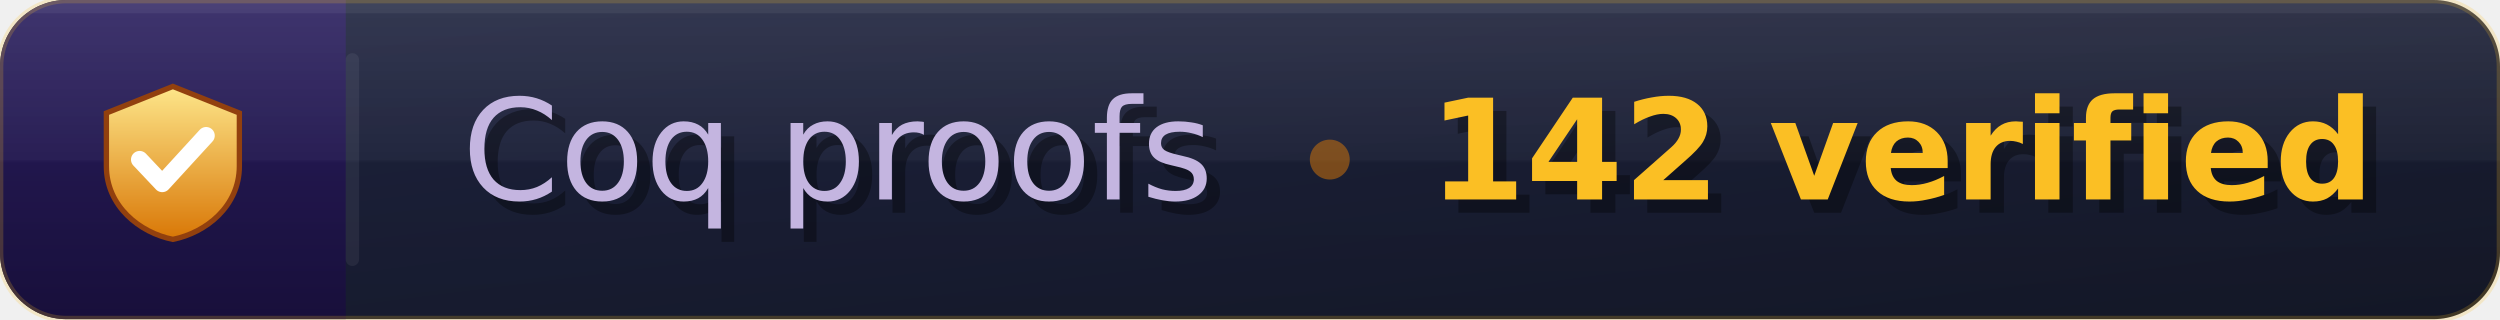
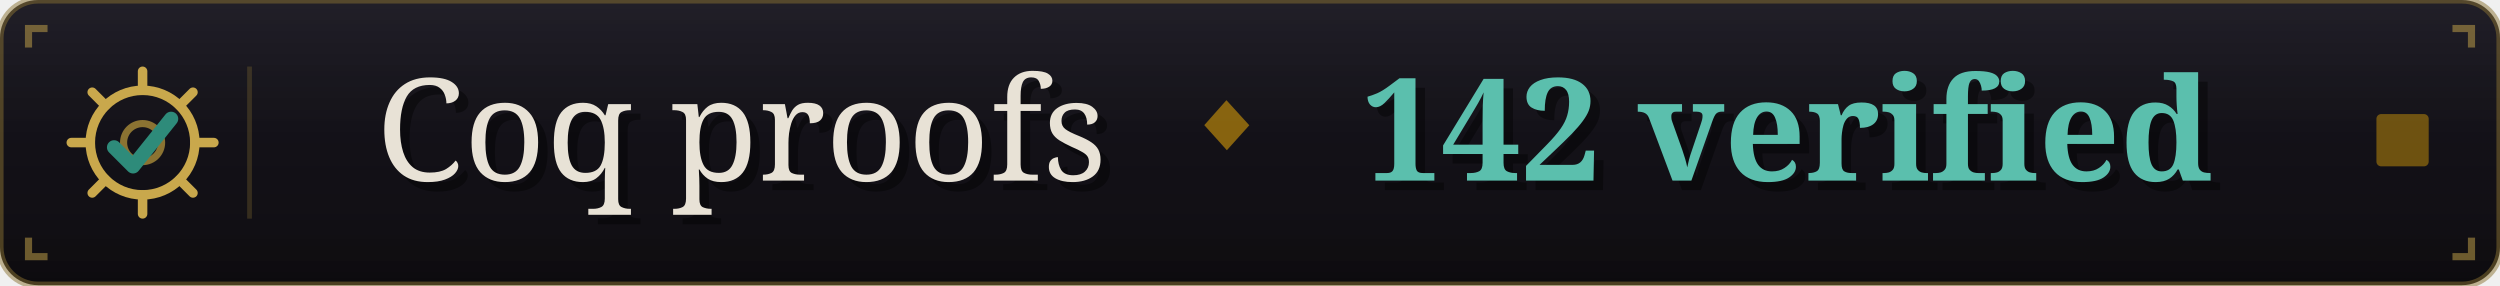
- <svg xmlns="http://www.w3.org/2000/svg" width="188" height="24" role="img" aria-label="Coq proofs: 142 verified">
+ <svg xmlns="http://www.w3.org/2000/svg" width="263" height="30" role="img" aria-label="Coq proofs: 142 verified">
  <defs>
-     <linearGradient id="bg" x1="0" y1="0" x2="1" y2="1">
-       <stop offset="0%" stop-color="#1e2340" />
-       <stop offset="100%" stop-color="#151929" />
-     </linearGradient>
-     <linearGradient id="icon-bg" x1="0" y1="0" x2="0" y2="1">
-       <stop offset="0%" stop-color="#2a1f5e" />
-       <stop offset="100%" stop-color="#1a1040" />
-     </linearGradient>
-     <linearGradient id="gold" x1="0" y1="0" x2="0" y2="1">
-       <stop offset="0%" stop-color="#fde68a" />
-       <stop offset="100%" stop-color="#d97706" />
+     <linearGradient id="bg" x1="0" y1="0" x2="0" y2="1">
+       <stop offset="0%" stop-color="#13111A" />
+       <stop offset="100%" stop-color="#0D0B0F" />
    </linearGradient>
    <linearGradient id="glass" x1="0" y1="0" x2="0" y2="1">
-       <stop offset="0%" stop-color="#fff" stop-opacity=".10" />
-       <stop offset="50%" stop-color="#fff" stop-opacity=".03" />
-       <stop offset="51%" stop-color="#000" stop-opacity=".03" />
-       <stop offset="100%" stop-color="#000" stop-opacity=".08" />
+       <stop offset="0%" stop-color="#fff" stop-opacity=".06" />
+       <stop offset="50%" stop-color="#fff" stop-opacity=".01" />
+       <stop offset="100%" stop-color="#000" stop-opacity=".04" />
    </linearGradient>
    <clipPath id="r">
-       <rect width="188" height="24" rx="5" />
+       <rect width="263" height="30" rx="4" />
    </clipPath>
  </defs>
  <g clip-path="url(#r)">
-     <rect width="188" height="24" fill="url(#bg)" />
-     <rect width="26" height="24" fill="url(#icon-bg)" />
-     <rect width="188" height="24" fill="url(#glass)" />
-     <rect width="188" height="1" fill="#fff" opacity=".06" />
+     <rect width="263" height="30" fill="url(#bg)" />
+     <rect width="263" height="30" fill="url(#glass)" />
  </g>
-   <g transform="translate(7,6)">
-     <path d="M6 0.5 L11 2.5 V6.5 C11 9.5 8.5 11.5 6 12 C3.5 11.5 1 9.5 1 6.5 V2.5 Z" fill="url(#gold)" stroke="#92400e" stroke-width="0.4" />
-     <path d="M3.5 6 L5.2 7.8 L8.5 4.2" fill="none" stroke="#fff" stroke-width="1.3" stroke-linecap="round" stroke-linejoin="round" />
+   <rect width="263" height="30" rx="4" fill="none" stroke="#8B7332" stroke-opacity=".5" stroke-width="0.75" />
+   <g stroke="#C9A84C" stroke-width="0.75" fill="none" opacity=".5">
+     <path d="M3,5 L3,3 L5,3" />
+     <path d="M258,3 L260,3 L260,5" />
+     <path d="M3,25 L3,27 L5,27" />
+     <path d="M258,27 L260,27 L260,25" />
  </g>
-   <rect x="26" y="4" width="1" height="16" fill="#fff" opacity=".06" rx="0.5" />
-   <text x="64" y="16" text-anchor="middle" fill="#000" opacity=".35" font-family="Verdana,Geneva,DejaVu Sans,sans-serif" font-size="10.5" text-rendering="geometricPrecision">Coq proofs</text>
-   <text x="63" y="15" text-anchor="middle" fill="#c4b5e0" font-family="Verdana,Geneva,DejaVu Sans,sans-serif" font-size="10.5" text-rendering="geometricPrecision">Coq proofs</text>
-   <circle cx="100" cy="12" r="1.5" fill="#d97706" opacity=".5" />
-   <text x="144" y="16" text-anchor="middle" fill="#000" opacity=".35" font-family="Verdana,Geneva,DejaVu Sans,sans-serif" font-size="10.5" font-weight="bold" text-rendering="geometricPrecision">142 verified</text>
-   <text x="143" y="15" text-anchor="middle" fill="#fbbf24" font-family="Verdana,Geneva,DejaVu Sans,sans-serif" font-size="10.5" font-weight="bold" text-rendering="geometricPrecision">142 verified</text>
-   <rect width="188" height="24" rx="5" fill="none" stroke="#fbbf24" stroke-opacity=".2" stroke-width="0.5" />
+   <g transform="translate(7,7)">
+     <circle cx="8" cy="8" r="5.5" fill="none" stroke="#C9A84C" stroke-width="1" />
+     <circle cx="8" cy="8" r="2" fill="none" stroke="#8B7332" stroke-width="0.75" />
+     <g stroke="#C9A84C" stroke-width="1" stroke-linecap="round">
+       <line x1="8" y1="0.5" x2="8" y2="2.5" />
+       <line x1="8" y1="13.5" x2="8" y2="15.5" />
+       <line x1="0.5" y1="8" x2="2.5" y2="8" />
+       <line x1="13.5" y1="8" x2="15.5" y2="8" />
+       <line x1="2.7" y1="2.7" x2="4.1" y2="4.1" />
+       <line x1="11.9" y1="11.9" x2="13.3" y2="13.3" />
+       <line x1="2.7" y1="13.3" x2="4.1" y2="11.9" />
+       <line x1="11.9" y1="4.1" x2="13.3" y2="2.7" />
+     </g>
+     <path d="M5 8.5 L7 10.5 L11 5.5" fill="none" stroke="#2E8B7A" stroke-width="1.5" stroke-linecap="round" stroke-linejoin="round" />
+   </g>
+   <rect x="26" y="7" width="0.5" height="16" fill="#8B7332" opacity=".3" />
+   <text x="79" y="20" text-anchor="middle" fill="#000" opacity=".4" font-family="Georgia,serif" font-size="15" text-rendering="geometricPrecision">Coq proofs</text>
+   <text x="78" y="19" text-anchor="middle" fill="#E8E2D6" font-family="Georgia,serif" font-size="15" text-rendering="geometricPrecision">Coq proofs</text>
+   <text x="129" y="14.5" text-anchor="middle" dominant-baseline="central" fill="#B8860B" opacity=".7" font-size="9">◆</text>
+   <text x="189" y="20" text-anchor="middle" fill="#000" opacity=".4" font-family="Georgia,serif" font-size="15" font-weight="bold" text-rendering="geometricPrecision">142 verified</text>
+   <text x="188" y="19" text-anchor="middle" fill="#5BBFAD" font-family="Georgia,serif" font-size="15" font-weight="bold" text-rendering="geometricPrecision">142 verified</text>
+   <rect x="250" y="12" width="5.5" height="5.5" fill="#B8860B" opacity=".55" rx="0.5" />
</svg>
